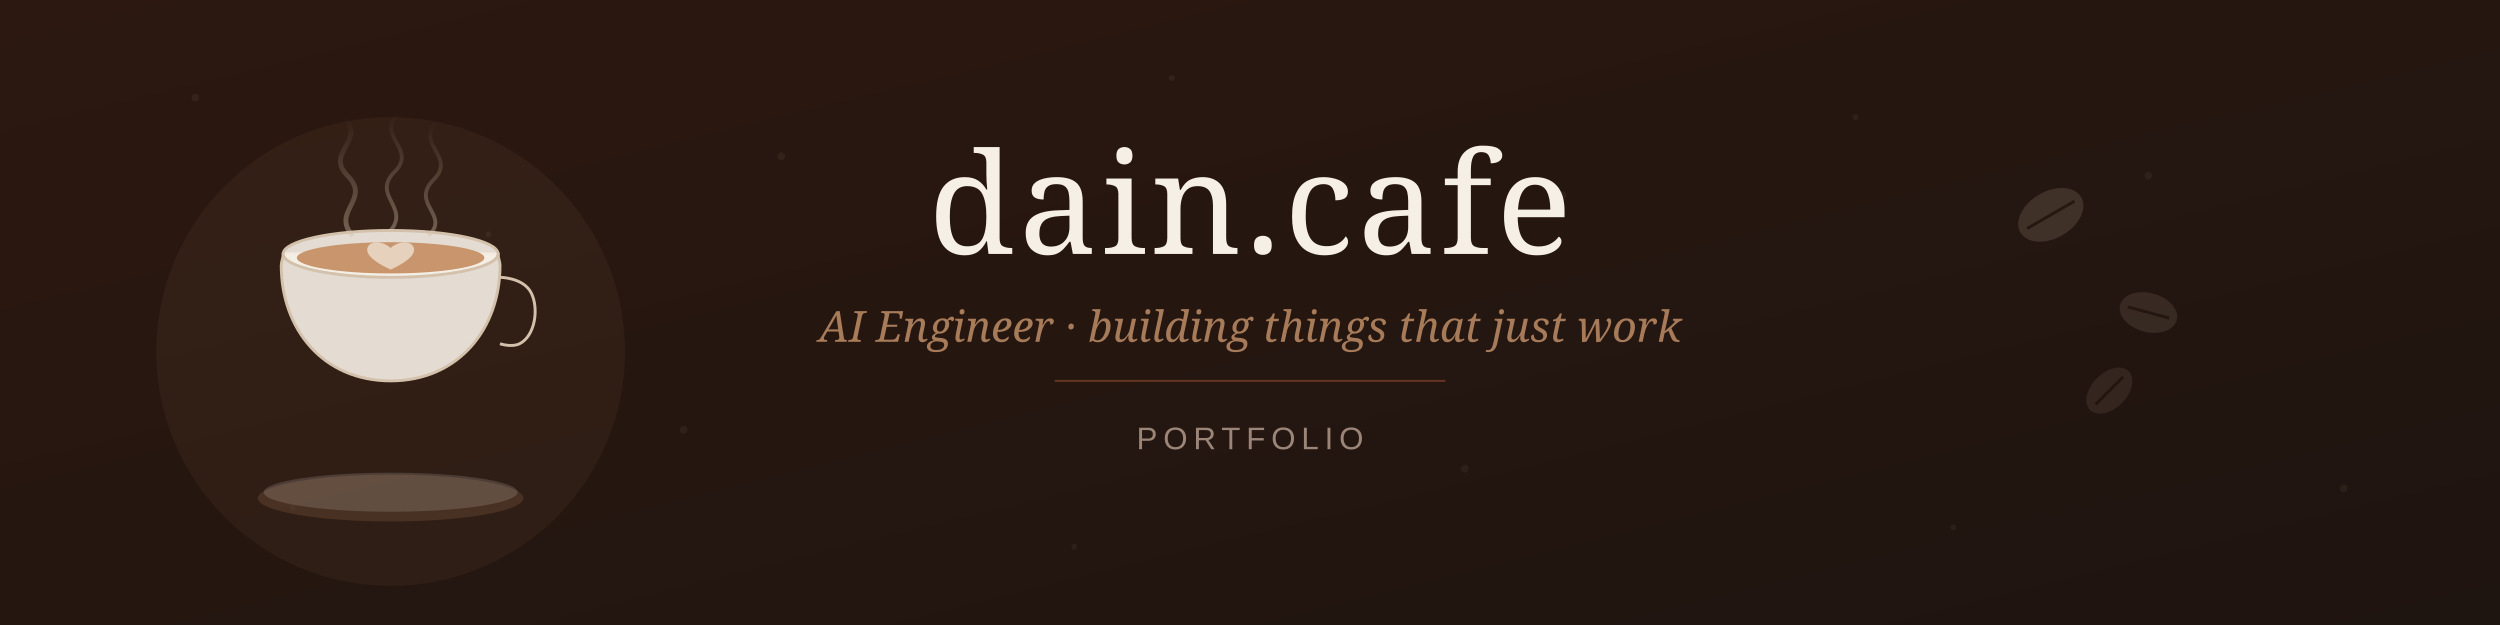
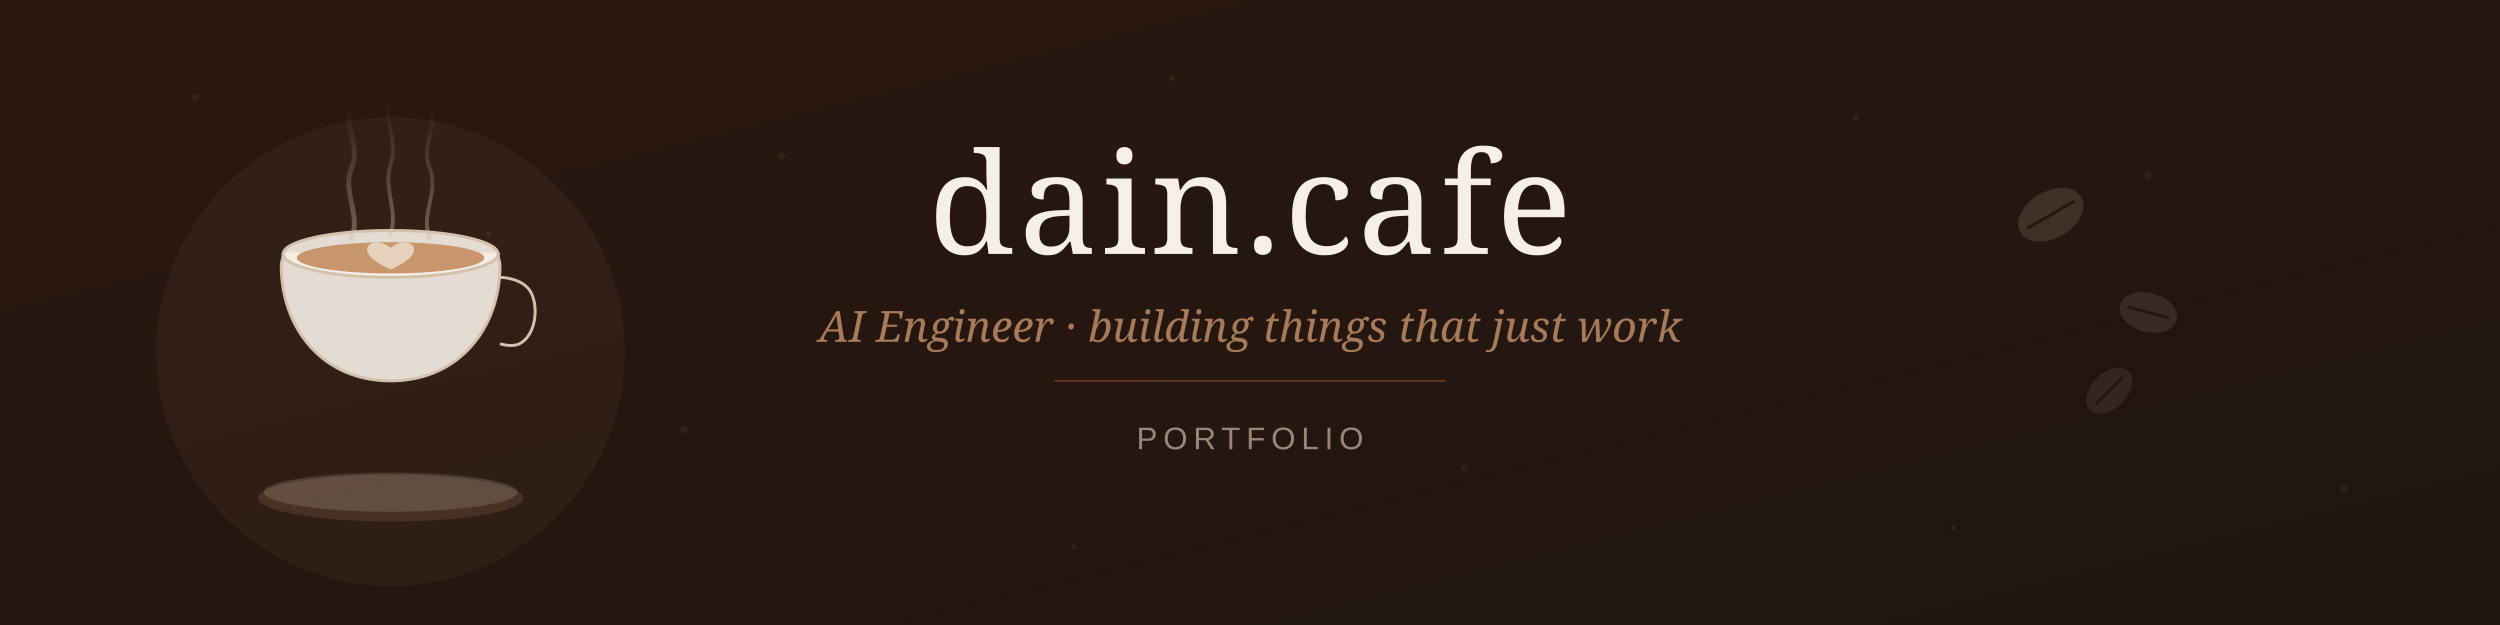
<svg xmlns="http://www.w3.org/2000/svg" viewBox="0 0 1280 320" width="1280" height="320">
  <defs>
    <linearGradient id="bg" x1="0%" y1="0%" x2="100%" y2="100%">
      <stop offset="0%" style="stop-color:#2c1810" />
      <stop offset="100%" style="stop-color:#1e1410" />
    </linearGradient>
    <linearGradient id="steam" x1="0%" y1="100%" x2="0%" y2="0%">
      <stop offset="0%" style="stop-color:#d4c4b0;stop-opacity:0.4" />
      <stop offset="100%" style="stop-color:#d4c4b0;stop-opacity:0" />
    </linearGradient>
  </defs>
  <rect width="1280" height="320" fill="url(#bg)" rx="0" />
  <g opacity="0.06">
    <circle cx="100" cy="50" r="2" fill="#d4c4b0" />
    <circle cx="250" cy="120" r="1.5" fill="#d4c4b0" />
    <circle cx="400" cy="80" r="2" fill="#d4c4b0" />
    <circle cx="600" cy="40" r="1.5" fill="#d4c4b0" />
    <circle cx="800" cy="100" r="2" fill="#d4c4b0" />
    <circle cx="950" cy="60" r="1.5" fill="#d4c4b0" />
    <circle cx="1100" cy="90" r="2" fill="#d4c4b0" />
    <circle cx="150" cy="260" r="1.5" fill="#d4c4b0" />
    <circle cx="350" cy="220" r="2" fill="#d4c4b0" />
    <circle cx="550" cy="280" r="1.5" fill="#d4c4b0" />
    <circle cx="750" cy="240" r="2" fill="#d4c4b0" />
    <circle cx="1000" cy="270" r="1.5" fill="#d4c4b0" />
    <circle cx="1200" cy="250" r="2" fill="#d4c4b0" />
  </g>
  <g transform="translate(140, 100)">
    <ellipse cx="60" cy="155" rx="68" ry="12" fill="#5c3d2e" opacity="0.5" />
    <ellipse cx="60" cy="152" rx="65" ry="10" fill="#faf6f0" opacity="0.15" />
    <path d="M5 30 C5 32, 4 34, 4 36 C4 68, 25 95, 60 95 C95 95, 116 68, 116 36 C116 34, 115 32, 115 30 Z" fill="#faf6f0" opacity="0.9" />
    <path d="M5 30 C5 32, 4 34, 4 36 C4 68, 25 95, 60 95 C95 95, 116 68, 116 36 C116 34, 115 32, 115 30 Z" fill="none" stroke="#d4c4b0" stroke-width="1.5" />
    <ellipse cx="60" cy="30" rx="55" ry="12" fill="#faf6f0" opacity="0.9" />
    <ellipse cx="60" cy="30" rx="55" ry="12" fill="none" stroke="#d4c4b0" stroke-width="1.5" />
    <ellipse cx="60" cy="32" rx="48" ry="8" fill="#c8956c" />
    <path d="M60 27 C56 23, 48 23, 48 28 C48 33, 60 38, 60 38 C60 38, 72 33, 72 28 C72 23, 64 23, 60 27Z" fill="#f5efe6" opacity="0.7" />
    <path d="M116 42 C116 42, 128 42, 132 50 C136 58, 134 72, 126 76 C122 78, 116 76, 116 76" fill="none" stroke="#d4c4b0" stroke-width="1.5" />
-     <path d="M40 20 C30 8, 50 2, 38 -10 C26 -22, 48 -28, 36 -40" fill="none" stroke="url(#steam)" stroke-width="2.5" stroke-linecap="round">
-       <animate attributeName="d" dur="3s" repeatCount="indefinite" values="M40 20 C30 8, 50 2, 38 -10 C26 -22, 48 -28, 36 -40;M40 20 C50 8, 30 2, 42 -10 C54 -22, 32 -28, 44 -40;M40 20 C30 8, 50 2, 38 -10 C26 -22, 48 -28, 36 -40" />
+     <path d="M40 22 C 45 10, 35 -2, 40 -14 C 45 -26, 35 -36, 40 -46" fill="none" stroke="url(#steam)" stroke-width="2.5" stroke-linecap="round">
+       <animate attributeName="d" dur="4s" repeatCount="indefinite" values="M40 22 C 45 10, 35 -2, 40 -14 C 45 -26, 35 -36, 40 -46;M40 22 C 37 10, 43 -2, 40 -14 C 37 -26, 43 -36, 40 -46;M40 22 C 45 10, 35 -2, 40 -14 C 45 -26, 35 -36, 40 -46" />
    </path>
-     <path d="M60 18 C70 6, 50 0, 62 -12 C74 -24, 52 -30, 64 -42" fill="none" stroke="url(#steam)" stroke-width="2" stroke-linecap="round">
-       <animate attributeName="d" dur="3.5s" repeatCount="indefinite" values="M60 18 C70 6, 50 0, 62 -12 C74 -24, 52 -30, 64 -42;M60 18 C50 6, 70 0, 58 -12 C46 -24, 68 -30, 56 -42;M60 18 C70 6, 50 0, 62 -12 C74 -24, 52 -30, 64 -42" />
+     <path d="M60 20 C 64 8, 56 -4, 60 -16 C 64 -28, 56 -38, 60 -48" fill="none" stroke="url(#steam)" stroke-width="2" stroke-linecap="round">
+       <animate attributeName="d" dur="4.5s" repeatCount="indefinite" values="M60 20 C 64 8, 56 -4, 60 -16 C 64 -28, 56 -38, 60 -48;M60 20 C 58 8, 62 -4, 60 -16 C 58 -28, 62 -38, 60 -48;M60 20 C 64 8, 56 -4, 60 -16 C 64 -28, 56 -38, 60 -48" />
    </path>
-     <path d="M80 20 C90 10, 70 4, 82 -8 C94 -20, 72 -26, 84 -38" fill="none" stroke="url(#steam)" stroke-width="2" stroke-linecap="round">
-       <animate attributeName="d" dur="4s" repeatCount="indefinite" values="M80 20 C90 10, 70 4, 82 -8 C94 -20, 72 -26, 84 -38;M80 20 C70 10, 90 4, 78 -8 C66 -20, 88 -26, 76 -38;M80 20 C90 10, 70 4, 82 -8 C94 -20, 72 -26, 84 -38" />
+     <path d="M80 22 C 75 10, 85 -2, 80 -14 C 75 -26, 85 -36, 80 -46" fill="none" stroke="url(#steam)" stroke-width="2" stroke-linecap="round">
+       <animate attributeName="d" dur="5s" repeatCount="indefinite" values="M80 22 C 75 10, 85 -2, 80 -14 C 75 -26, 85 -36, 80 -46;M80 22 C 83 10, 77 -2, 80 -14 C 83 -26, 77 -36, 80 -46;M80 22 C 75 10, 85 -2, 80 -14 C 75 -26, 85 -36, 80 -46" />
    </path>
  </g>
  <circle cx="200" cy="180" r="120" fill="#c8956c" opacity="0.06" />
  <text x="640" y="130" text-anchor="middle" font-family="Georgia, serif" font-size="72" fill="#f5efe6" letter-spacing="2">
    dain.cafe
  </text>
  <text x="640" y="175" text-anchor="middle" font-family="Georgia, serif" font-size="22" fill="#c8956c" opacity="0.8" font-style="italic">
    AI Engineer · building things that just work
  </text>
  <line x1="540" y1="195" x2="740" y2="195" stroke="#c4653a" stroke-width="1" opacity="0.4" />
  <text x="640" y="230" text-anchor="middle" font-family="Arial, sans-serif" font-size="16" fill="#9a8578" letter-spacing="3">
    PORTFOLIO
  </text>
  <g transform="translate(1050, 110) rotate(-30)" opacity="0.15">
    <ellipse cx="0" cy="0" rx="18" ry="12" fill="#d4c4b0" />
    <line x1="-14" y1="0" x2="14" y2="0" stroke="#2c1810" stroke-width="1.5" />
  </g>
  <g transform="translate(1100, 160) rotate(15)" opacity="0.12">
    <ellipse cx="0" cy="0" rx="15" ry="10" fill="#d4c4b0" />
    <line x1="-11" y1="0" x2="11" y2="0" stroke="#2c1810" stroke-width="1.5" />
  </g>
  <g transform="translate(1080, 200) rotate(-45)" opacity="0.10">
    <ellipse cx="0" cy="0" rx="14" ry="9" fill="#d4c4b0" />
    <line x1="-10" y1="0" x2="10" y2="0" stroke="#2c1810" stroke-width="1.5" />
  </g>
</svg>
